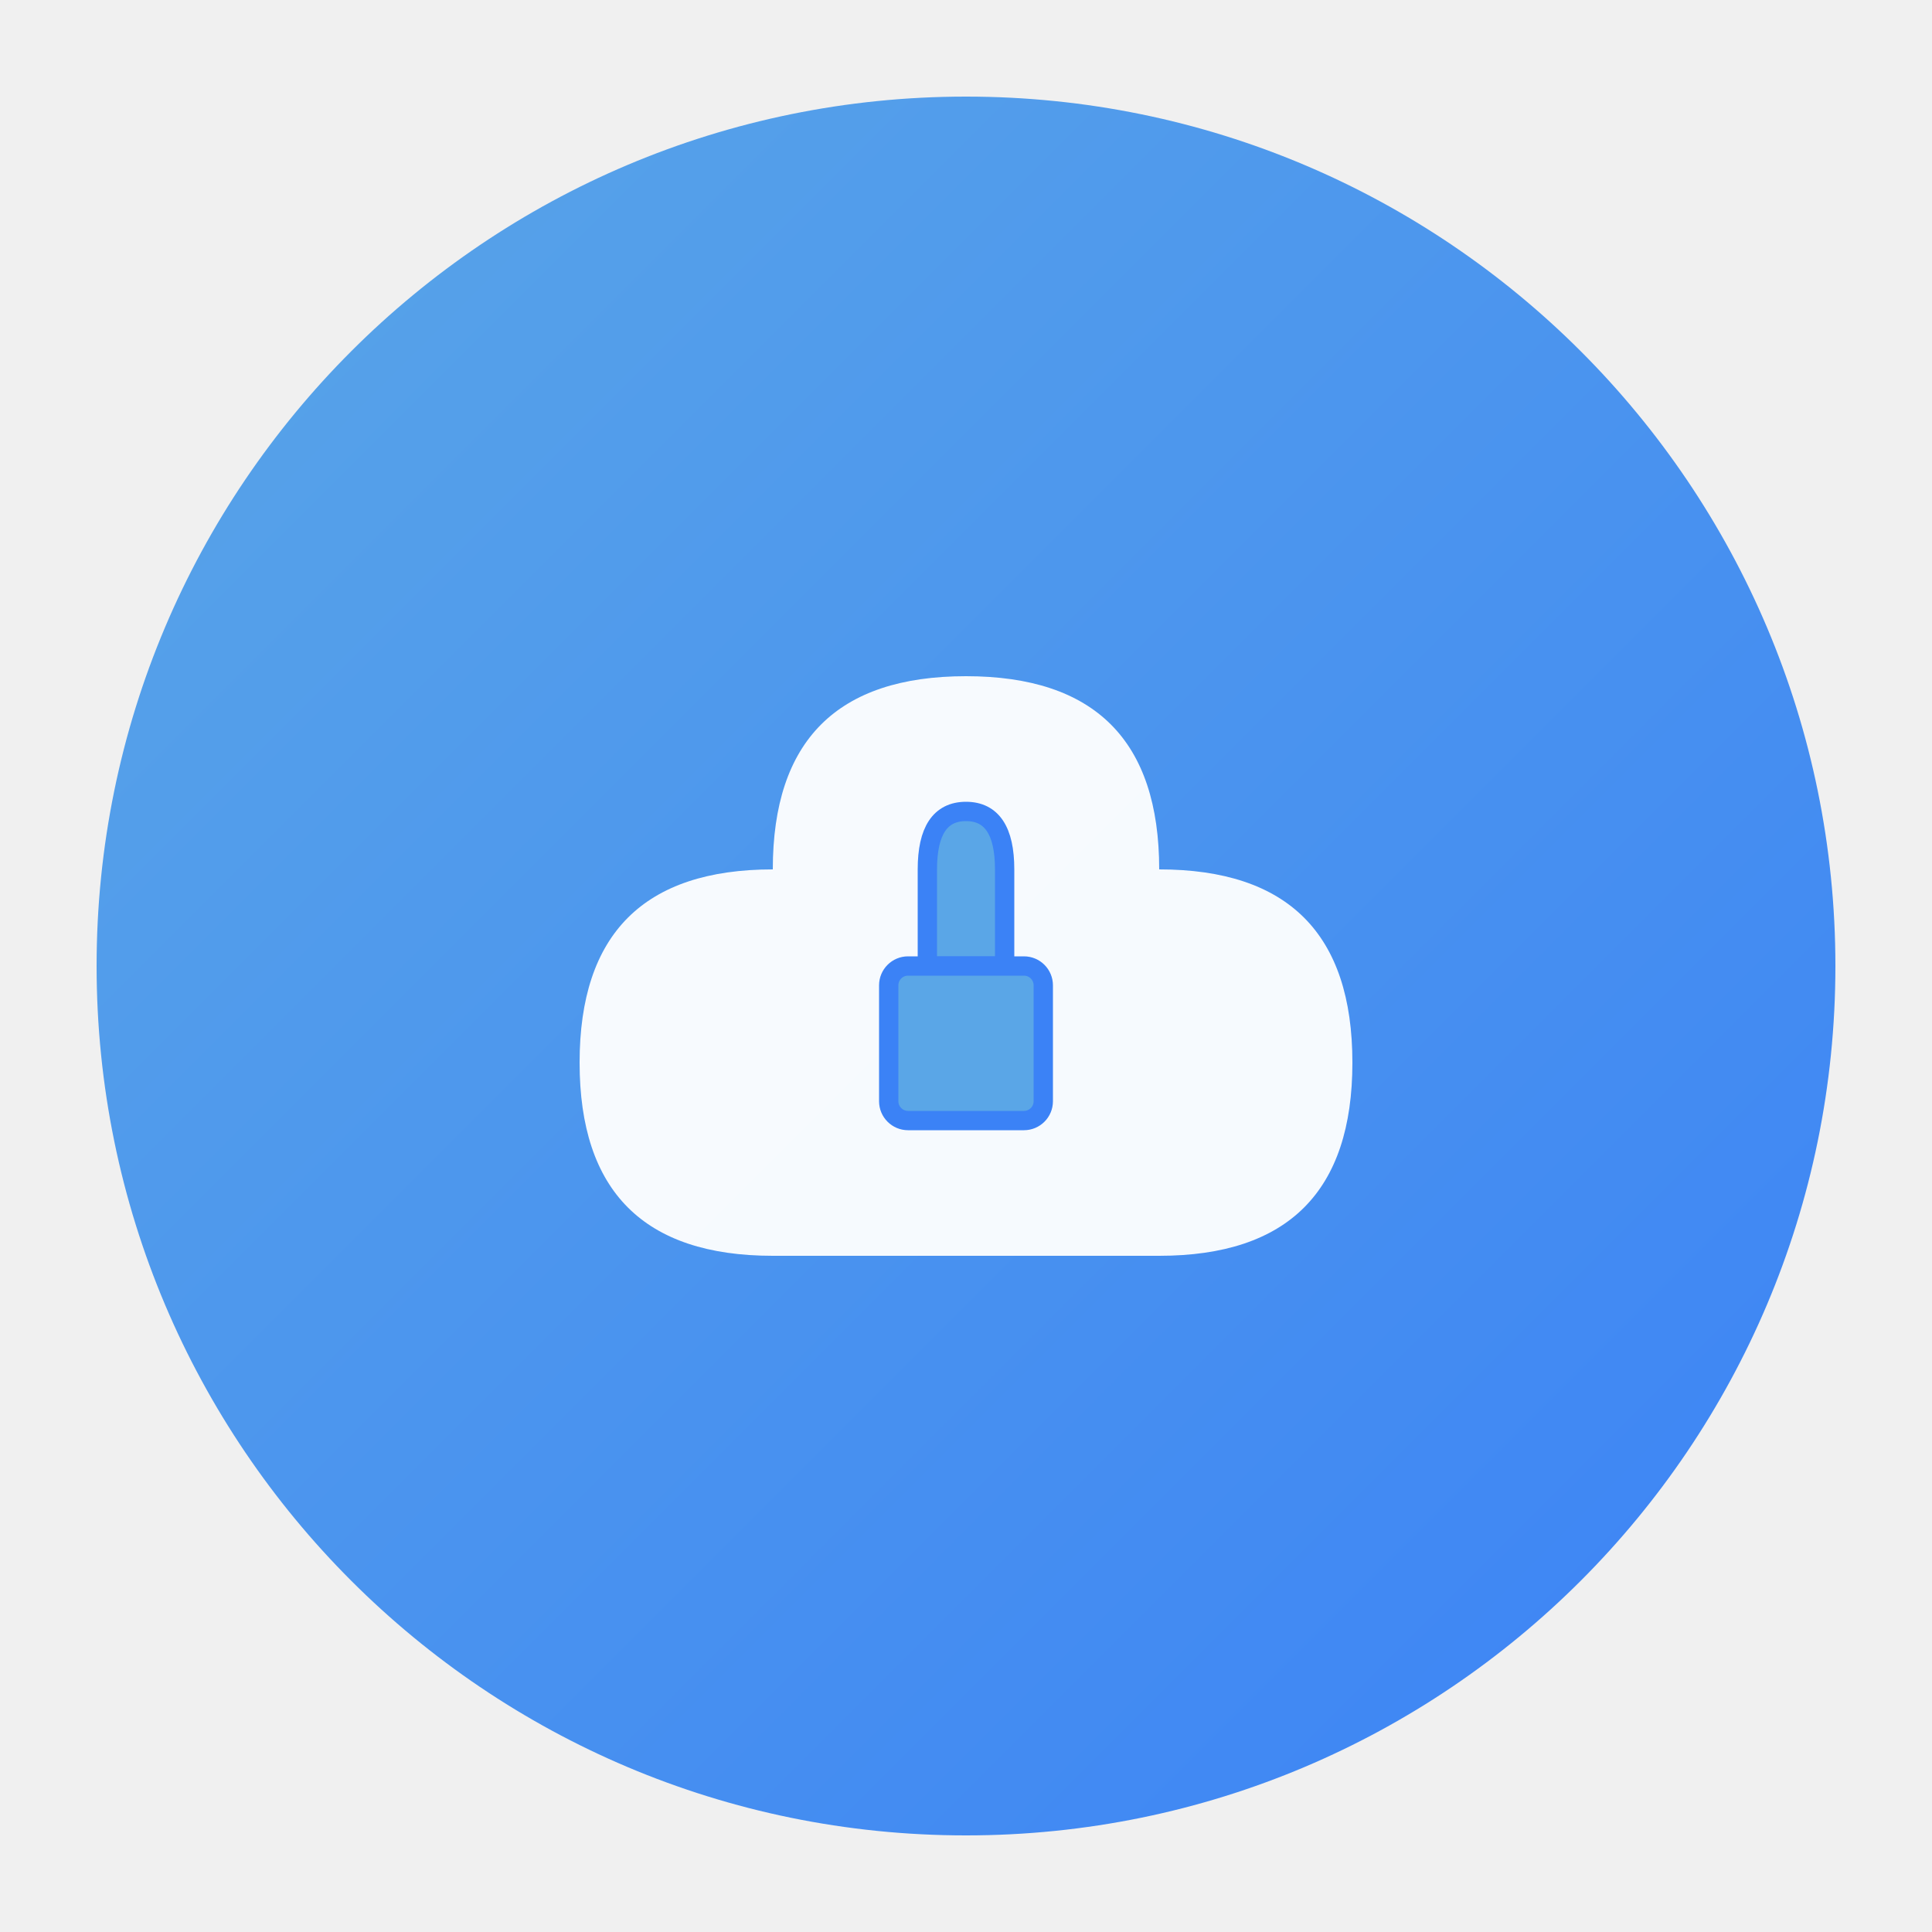
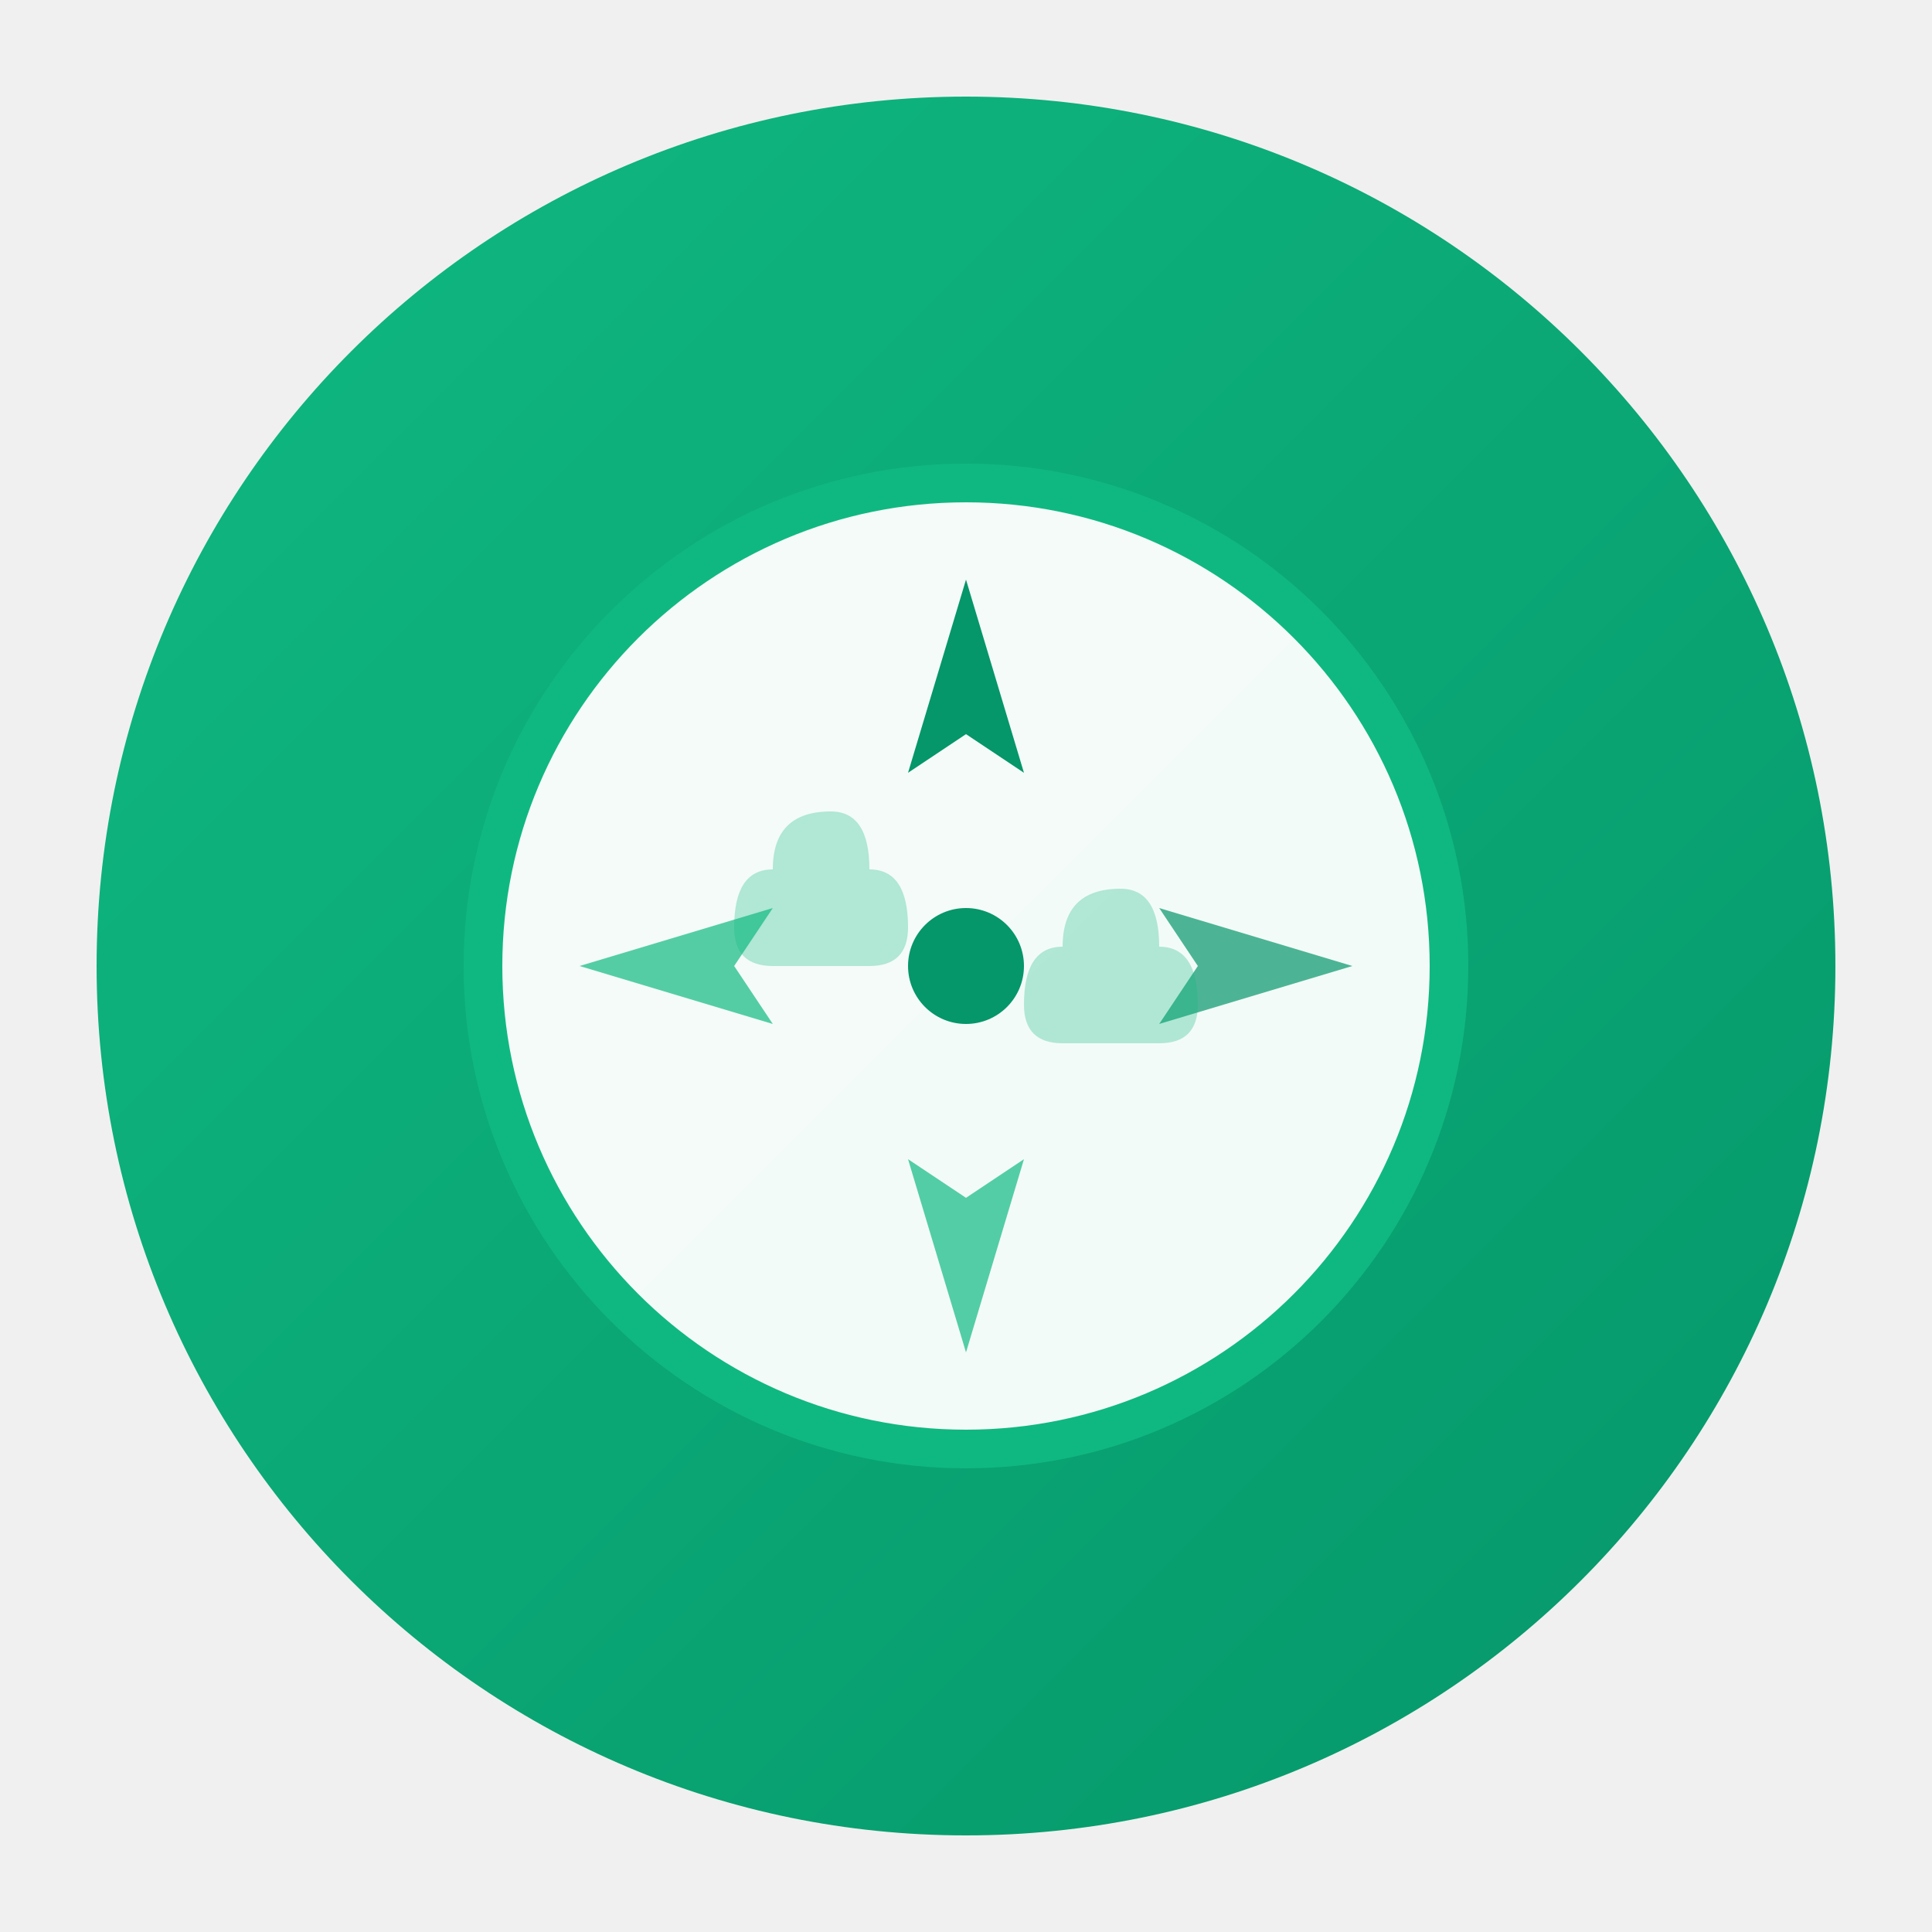
<svg xmlns="http://www.w3.org/2000/svg" viewBox="0 0 100 100">
  <defs>
-     <linearGradient id="grad1" x1="0%" y1="0%" x2="100%" y2="100%">
-       <stop offset="0%" style="stop-color:#5AA6E7;stop-opacity:1" />
-       <stop offset="100%" style="stop-color:#3B82F6;stop-opacity:1" />
+     <linearGradient id="gradSCC" x1="0%" y1="0%" x2="100%" y2="100%">
+       <stop offset="0%" style="stop-color:#10b981;stop-opacity:1" />
+       <stop offset="100%" style="stop-color:#059669;stop-opacity:1" />
    </linearGradient>
  </defs>
-   <circle cx="50" cy="50" r="45" fill="url(#grad1)" />
-   <path d="M 30 55 Q 30 45 40 45 Q 40 35 50 35 Q 60 35 60 45 Q 70 45 70 55 Q 70 65 60 65 L 40 65 Q 30 65 30 55 Z" fill="white" opacity="0.95" />
-   <path d="M 48 50 L 48 45 Q 48 42 50 42 Q 52 42 52 45 L 52 50 Z" fill="#5AA6E7" stroke="#3B82F6" stroke-width="1" />
-   <rect x="46" y="50" width="8" height="8" rx="1" fill="#5AA6E7" stroke="#3B82F6" stroke-width="1" />
+   <circle cx="50" cy="50" r="45" fill="url(#gradSCC)" />
+   <circle cx="50" cy="50" r="25" fill="white" opacity="0.95" stroke="#10b981" stroke-width="2" />
+   <path d="M 50 30 L 47 40 L 50 38 L 53 40 Z" fill="#059669" />
+   <path d="M 50 70 L 47 60 L 50 62 L 53 60 Z" fill="#10b981" opacity="0.7" />
+   <path d="M 70 50 L 60 47 L 62 50 L 60 53 Z" fill="#059669" opacity="0.7" />
+   <path d="M 30 50 L 40 47 L 38 50 L 40 53 Z" fill="#10b981" opacity="0.7" />
+   <circle cx="50" cy="50" r="3" fill="#059669" />
+   <path d="M 38 48 Q 38 45 40 45 Q 40 42 43 42 Q 45 42 45 45 Q 47 45 47 48 Q 47 50 45 50 L 40 50 Q 38 50 38 48 Z" fill="#10b981" opacity="0.3" />
+   <path d="M 53 52 Q 53 49 55 49 Q 55 46 58 46 Q 60 46 60 49 Q 62 49 62 52 Q 62 54 60 54 L 55 54 Q 53 54 53 52 Z" fill="#10b981" opacity="0.3" />
</svg>
